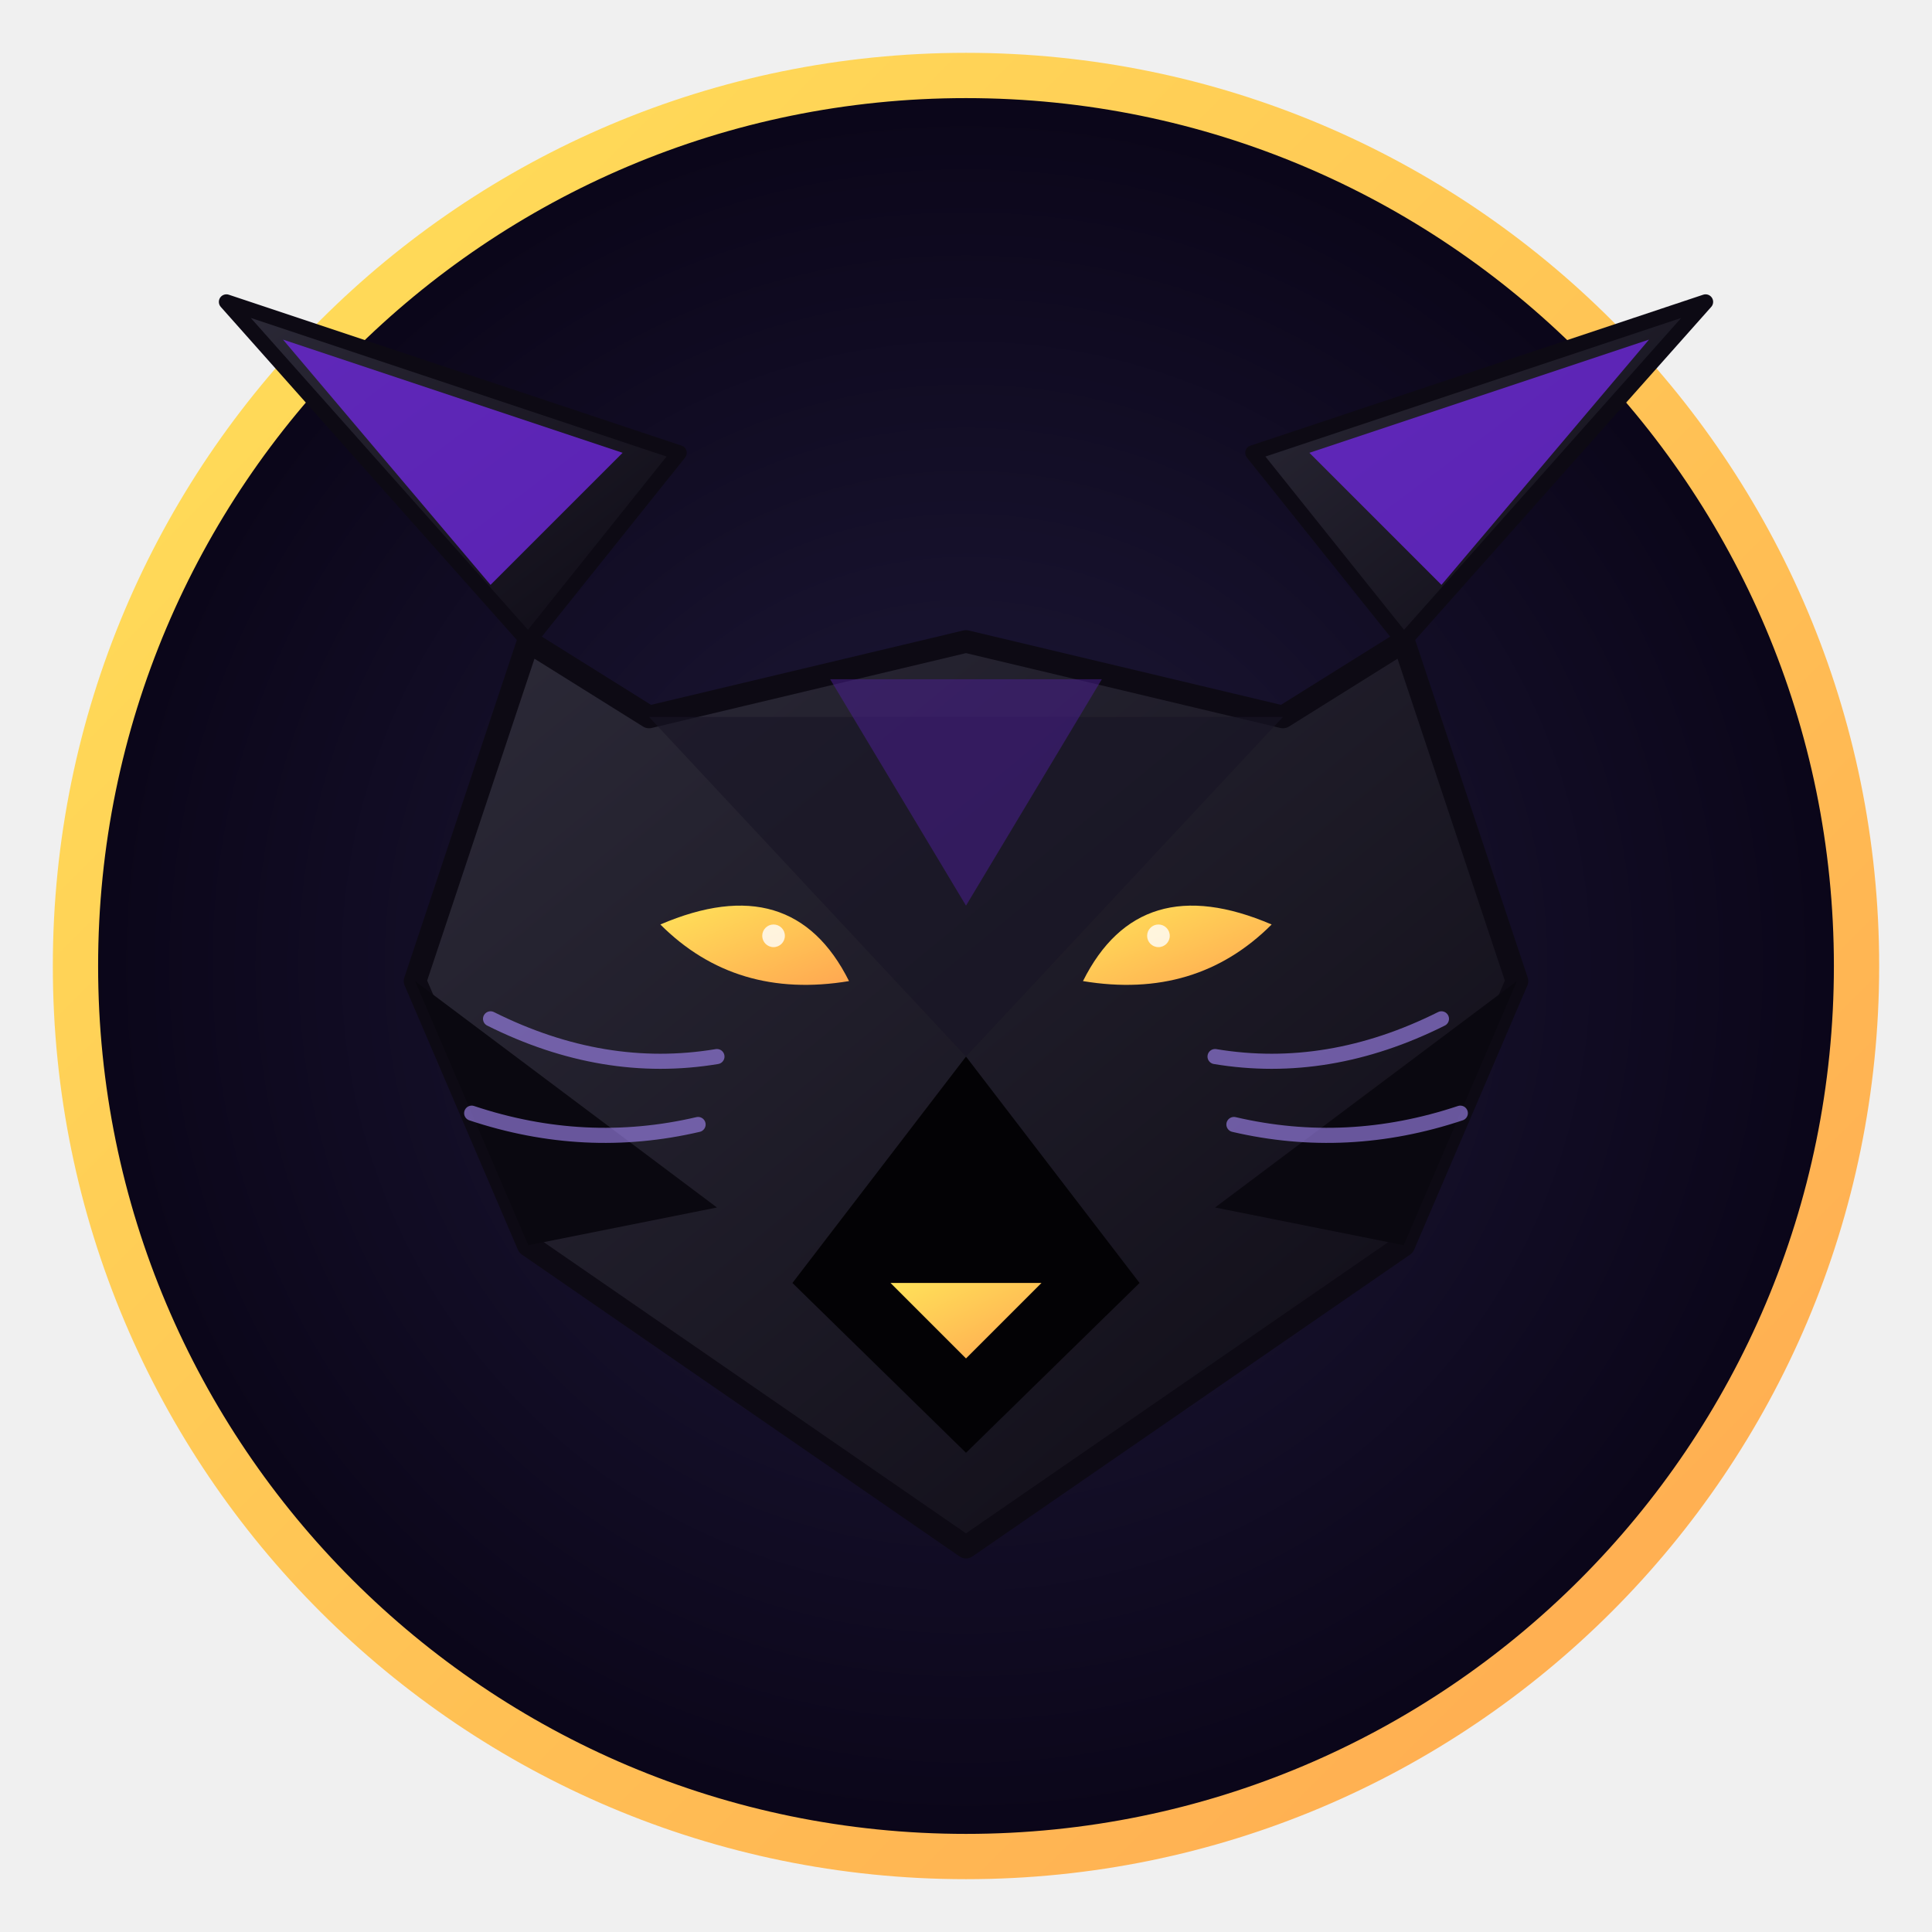
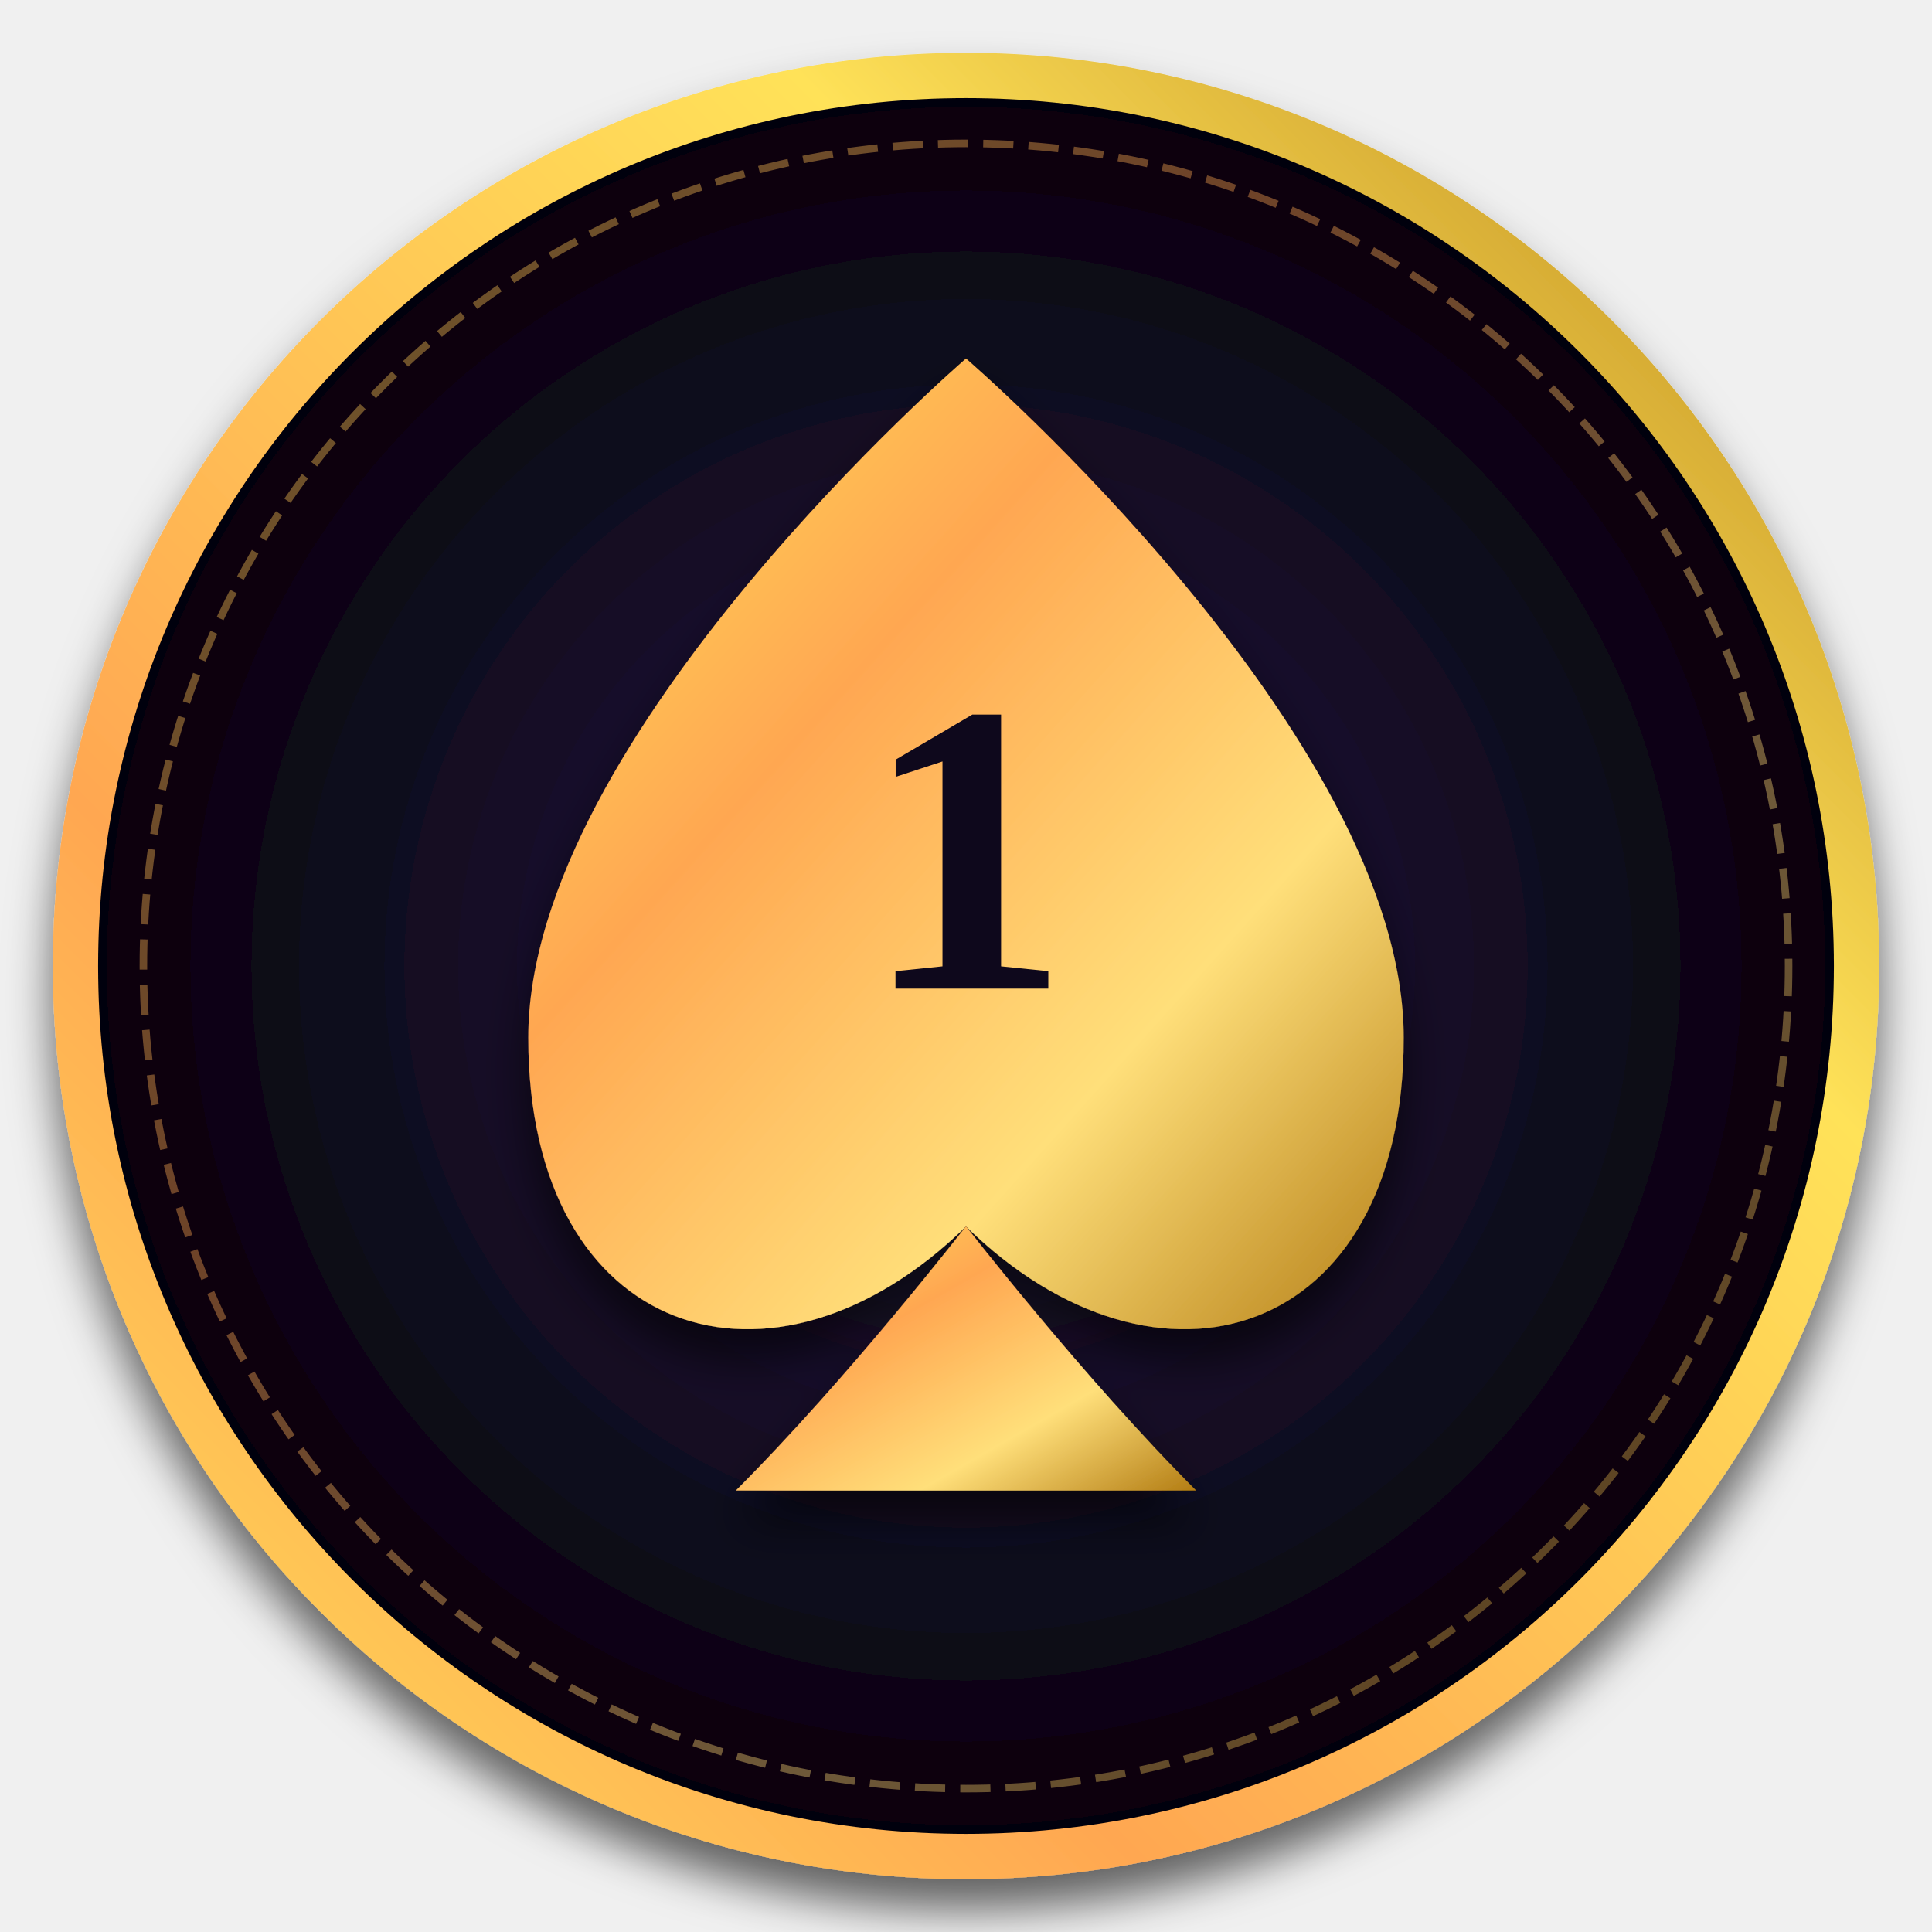
<svg xmlns="http://www.w3.org/2000/svg" viewBox="0 0 512 512" width="100%" height="100%">
  <defs>
    <radialGradient id="bg-grad" cx="50%" cy="50%" r="50%">
-       <stop offset="0%" stop-color="#1f1a3a" />
-       <stop offset="100%" stop-color="#0a0518" />
+       <stop offset="0%" stop-color="#2d1f47" />
+       <stop offset="70%" stop-color="#0e081c" />
+       <stop offset="100%" stop-color="#050308" />
    </radialGradient>
    <linearGradient id="gold-grad" x1="0%" y1="0%" x2="100%" y2="100%">
      <stop offset="0%" stop-color="#ffe259" />
-       <stop offset="100%" stop-color="#ffa751" />
+       <stop offset="35%" stop-color="#ffa751" />
+       <stop offset="70%" stop-color="#ffdf7a" />
+       <stop offset="100%" stop-color="#b37d14" />
    </linearGradient>
-     <linearGradient id="panther-grad" x1="0%" y1="0%" x2="100%" y2="100%">
-       <stop offset="0%" stop-color="#2c2a38" />
-       <stop offset="100%" stop-color="#0d0a14" />
+     <linearGradient id="gold-border-grad" x1="100%" y1="0%" x2="0%" y2="100%">
+       <stop offset="0%" stop-color="#b37d14" />
+       <stop offset="30%" stop-color="#ffe259" />
+       <stop offset="70%" stop-color="#ffa751" />
+       <stop offset="100%" stop-color="#ffe259" />
    </linearGradient>
+     <filter id="shadow" x="-10%" y="-10%" width="120%" height="120%">
+       <feDropShadow dx="0" dy="8" stdDeviation="6" flood-color="#000000" flood-opacity="0.6" />
+     </filter>
+     <filter id="gold-glow" x="-20%" y="-20%" width="140%" height="140%">
+       <feGaussianBlur stdDeviation="4" result="blur" />
+       <feComposite in="SourceGraphic" in2="blur" operator="over" />
+     </filter>
  </defs>
-   <circle cx="256" cy="256" r="236" fill="url(#bg-grad)" stroke="url(#gold-grad)" stroke-width="12" />
-   <path d="M140,170 L60,80 L180,120 Z" fill="url(#panther-grad)" stroke="#0d0a14" stroke-width="4" stroke-linejoin="round" />
-   <path d="M130,155 L75,90 L165,120 Z" fill="#6d28d9" opacity="0.8" />
-   <path d="M372,170 L452,80 L332,120 Z" fill="url(#panther-grad)" stroke="#0d0a14" stroke-width="4" stroke-linejoin="round" />
-   <path d="M382,155 L437,90 L347,120 Z" fill="#6d28d9" opacity="0.8" />
-   <path d="M140,170 L110,260 L140,330 L256,410 L372,330 L402,260 L372,170 L340,190 L256,170 L172,190 Z" fill="url(#panther-grad)" stroke="#0d0a14" stroke-width="6" stroke-linejoin="round" />
-   <path d="M172,190 L256,280 L340,190 Z" fill="#181424" opacity="0.6" />
-   <path d="M220,180 L256,240 L292,180 Z" fill="#4c1d95" opacity="0.5" />
-   <path d="M110,260 L190,320 L140,330 Z" fill="#0a0810" />
-   <path d="M402,260 L322,320 L372,330 Z" fill="#0a0810" />
-   <path d="M256,280 L210,340 L256,385 L302,340 Z" fill="#030205" />
-   <path d="M236,340 L276,340 L256,360 Z" fill="url(#gold-grad)" />
-   <path d="M175,245 Q210,230 225,260 Q195,265 175,245 Z" fill="url(#gold-grad)" />
-   <circle cx="205" cy="248" r="3" fill="#ffffff" opacity="0.8" />
-   <path d="M337,245 Q302,230 287,260 Q317,265 337,245 Z" fill="url(#gold-grad)" />
-   <circle cx="307" cy="248" r="3" fill="#ffffff" opacity="0.8" />
-   <path d="M130,270 Q160,285 190,280" stroke="#a78bfa" stroke-width="4" stroke-linecap="round" fill="none" opacity="0.6" />
-   <path d="M382,270 Q352,285 322,280" stroke="#a78bfa" stroke-width="4" stroke-linecap="round" fill="none" opacity="0.6" />
-   <path d="M125,295 Q155,305 185,298" stroke="#a78bfa" stroke-width="4" stroke-linecap="round" fill="none" opacity="0.6" />
-   <path d="M387,295 Q357,305 327,298" stroke="#a78bfa" stroke-width="4" stroke-linecap="round" fill="none" opacity="0.6" />
+   <circle cx="256" cy="256" r="236" fill="url(#bg-grad)" stroke="url(#gold-border-grad)" stroke-width="12" filter="url(#shadow)" />
+   <circle cx="256" cy="256" r="218" fill="none" stroke="url(#gold-grad)" stroke-width="2" opacity="0.4" stroke-dasharray="8 4" />
+   <g filter="url(#shadow)">
+     <path d="M 256, 95               C 256, 95, 140, 195, 140, 275               C 140, 355, 205, 375, 256, 325               C 307, 375, 372, 355, 372, 275               C 372, 195, 256, 95, 256, 95 Z" fill="url(#gold-grad)" />
+     <path d="M 256, 325               C 256, 325, 225, 365, 195, 395               L 317, 395               C 287, 365, 256, 325, 256, 325 Z" fill="url(#gold-grad)" />
+   </g>
+   <text x="256" y="262" font-family="'Cinzel', 'Playfair Display', 'Georgia', 'Times New Roman', serif" font-weight="900" font-size="110" fill="#0e081c" text-anchor="middle" letter-spacing="0">1</text>
</svg>
